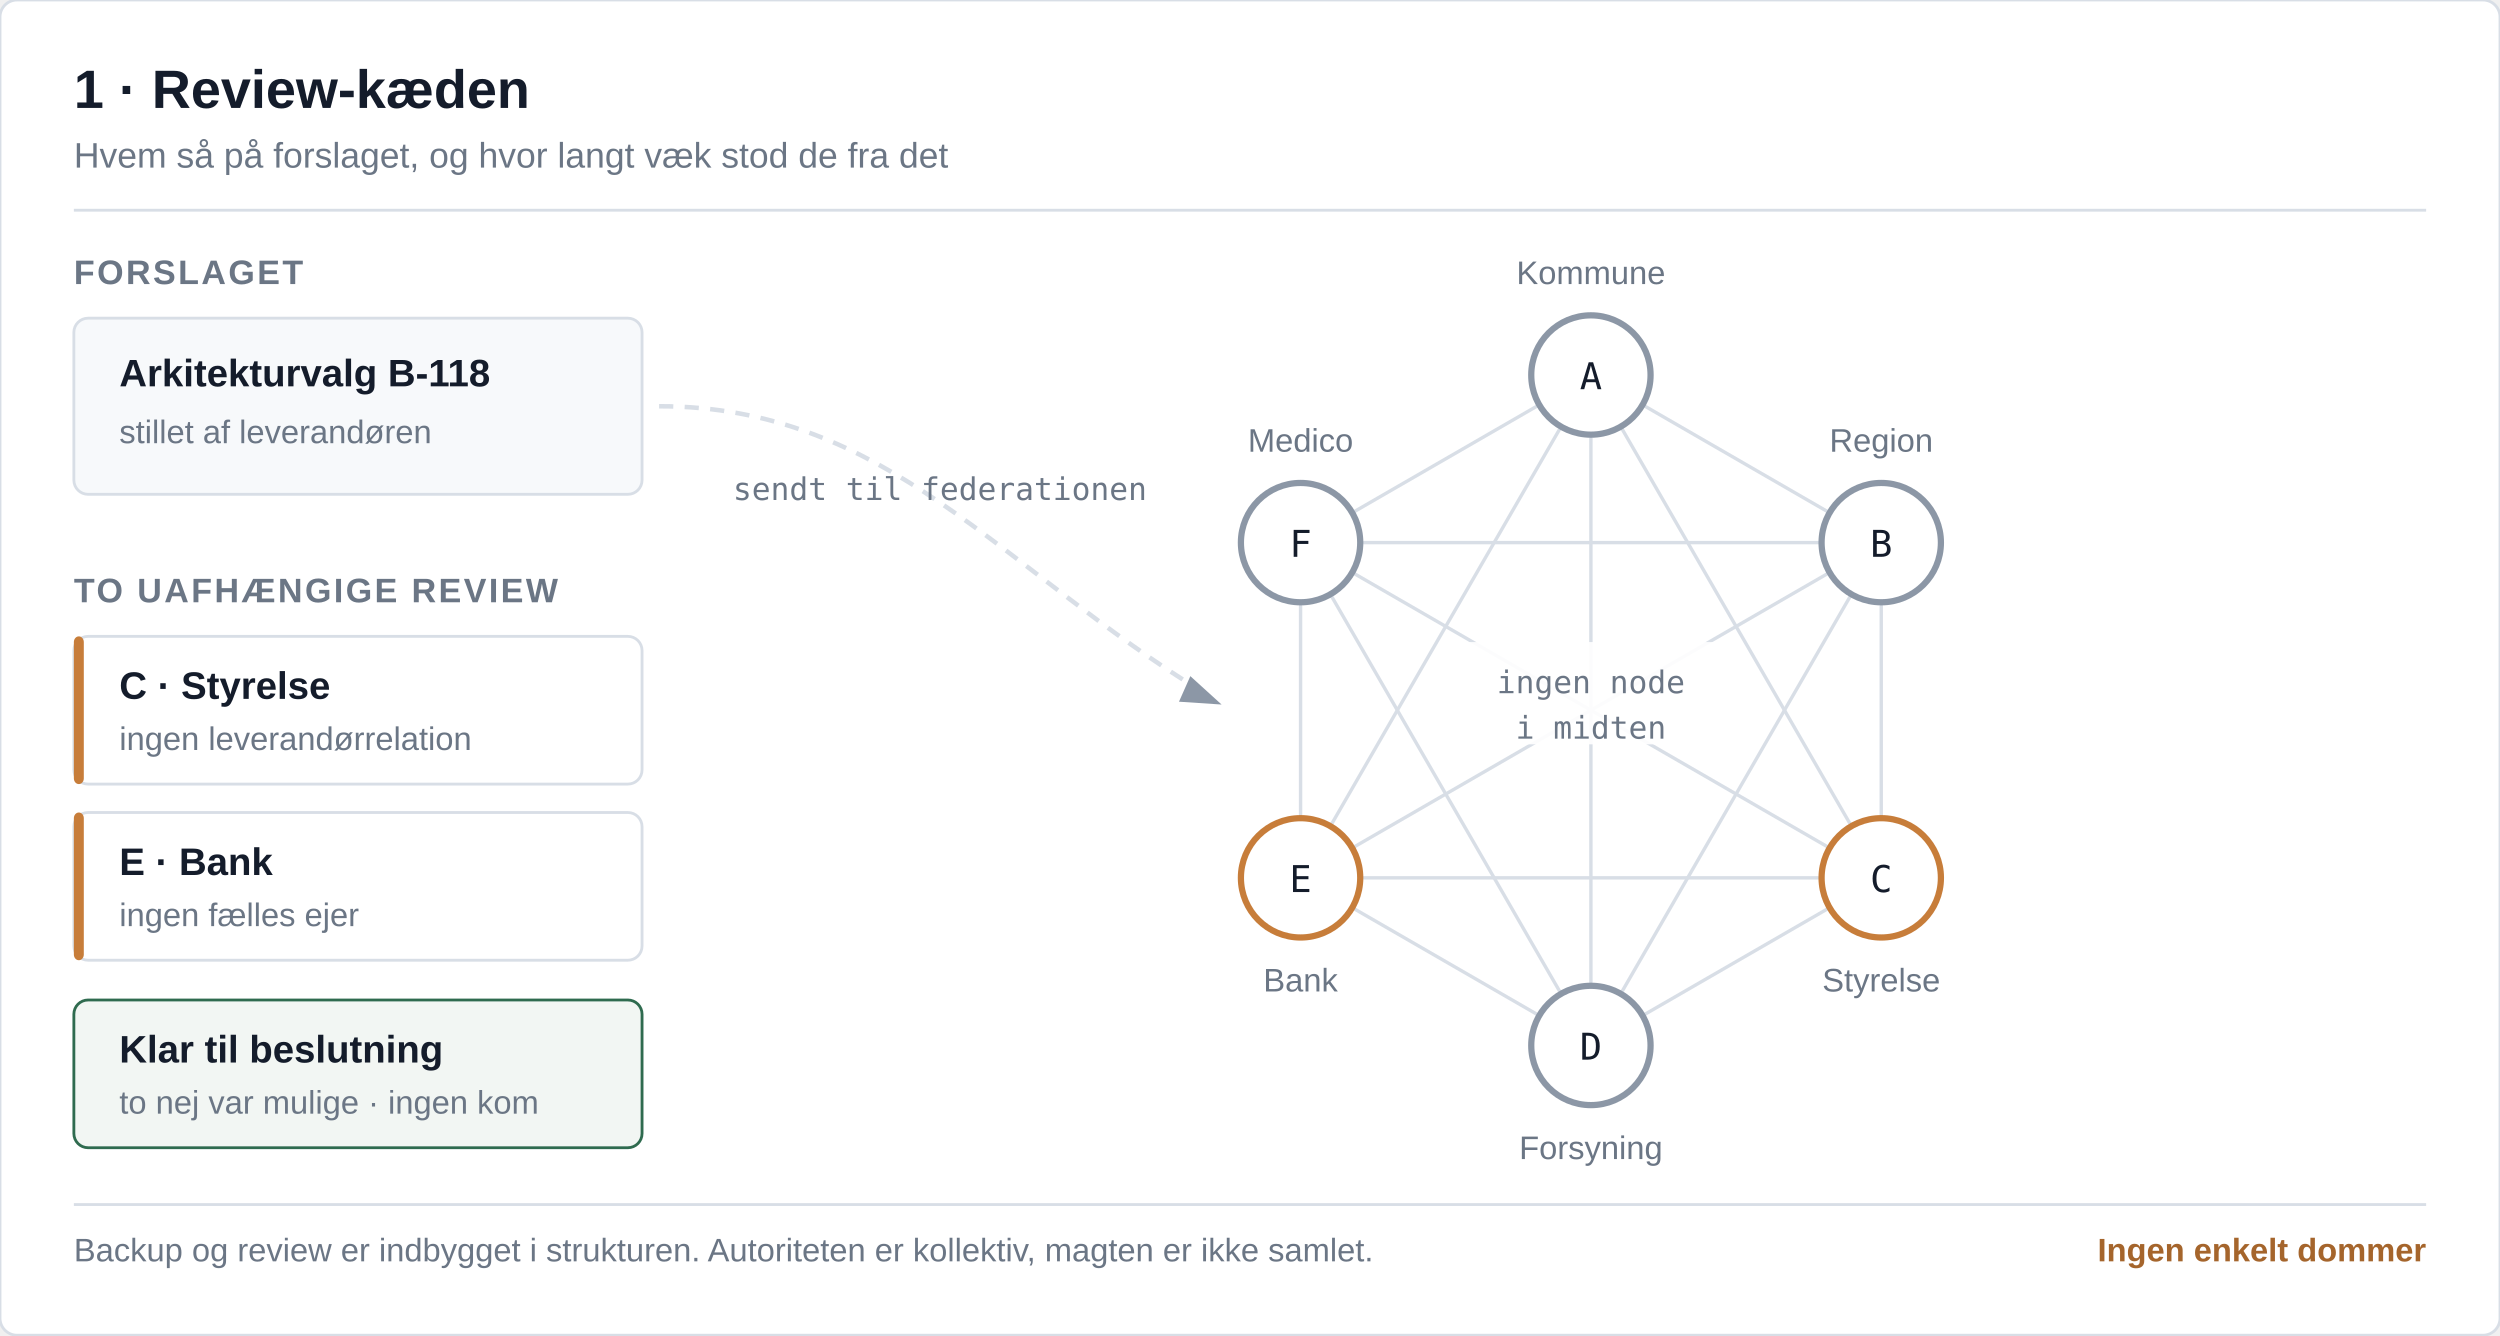
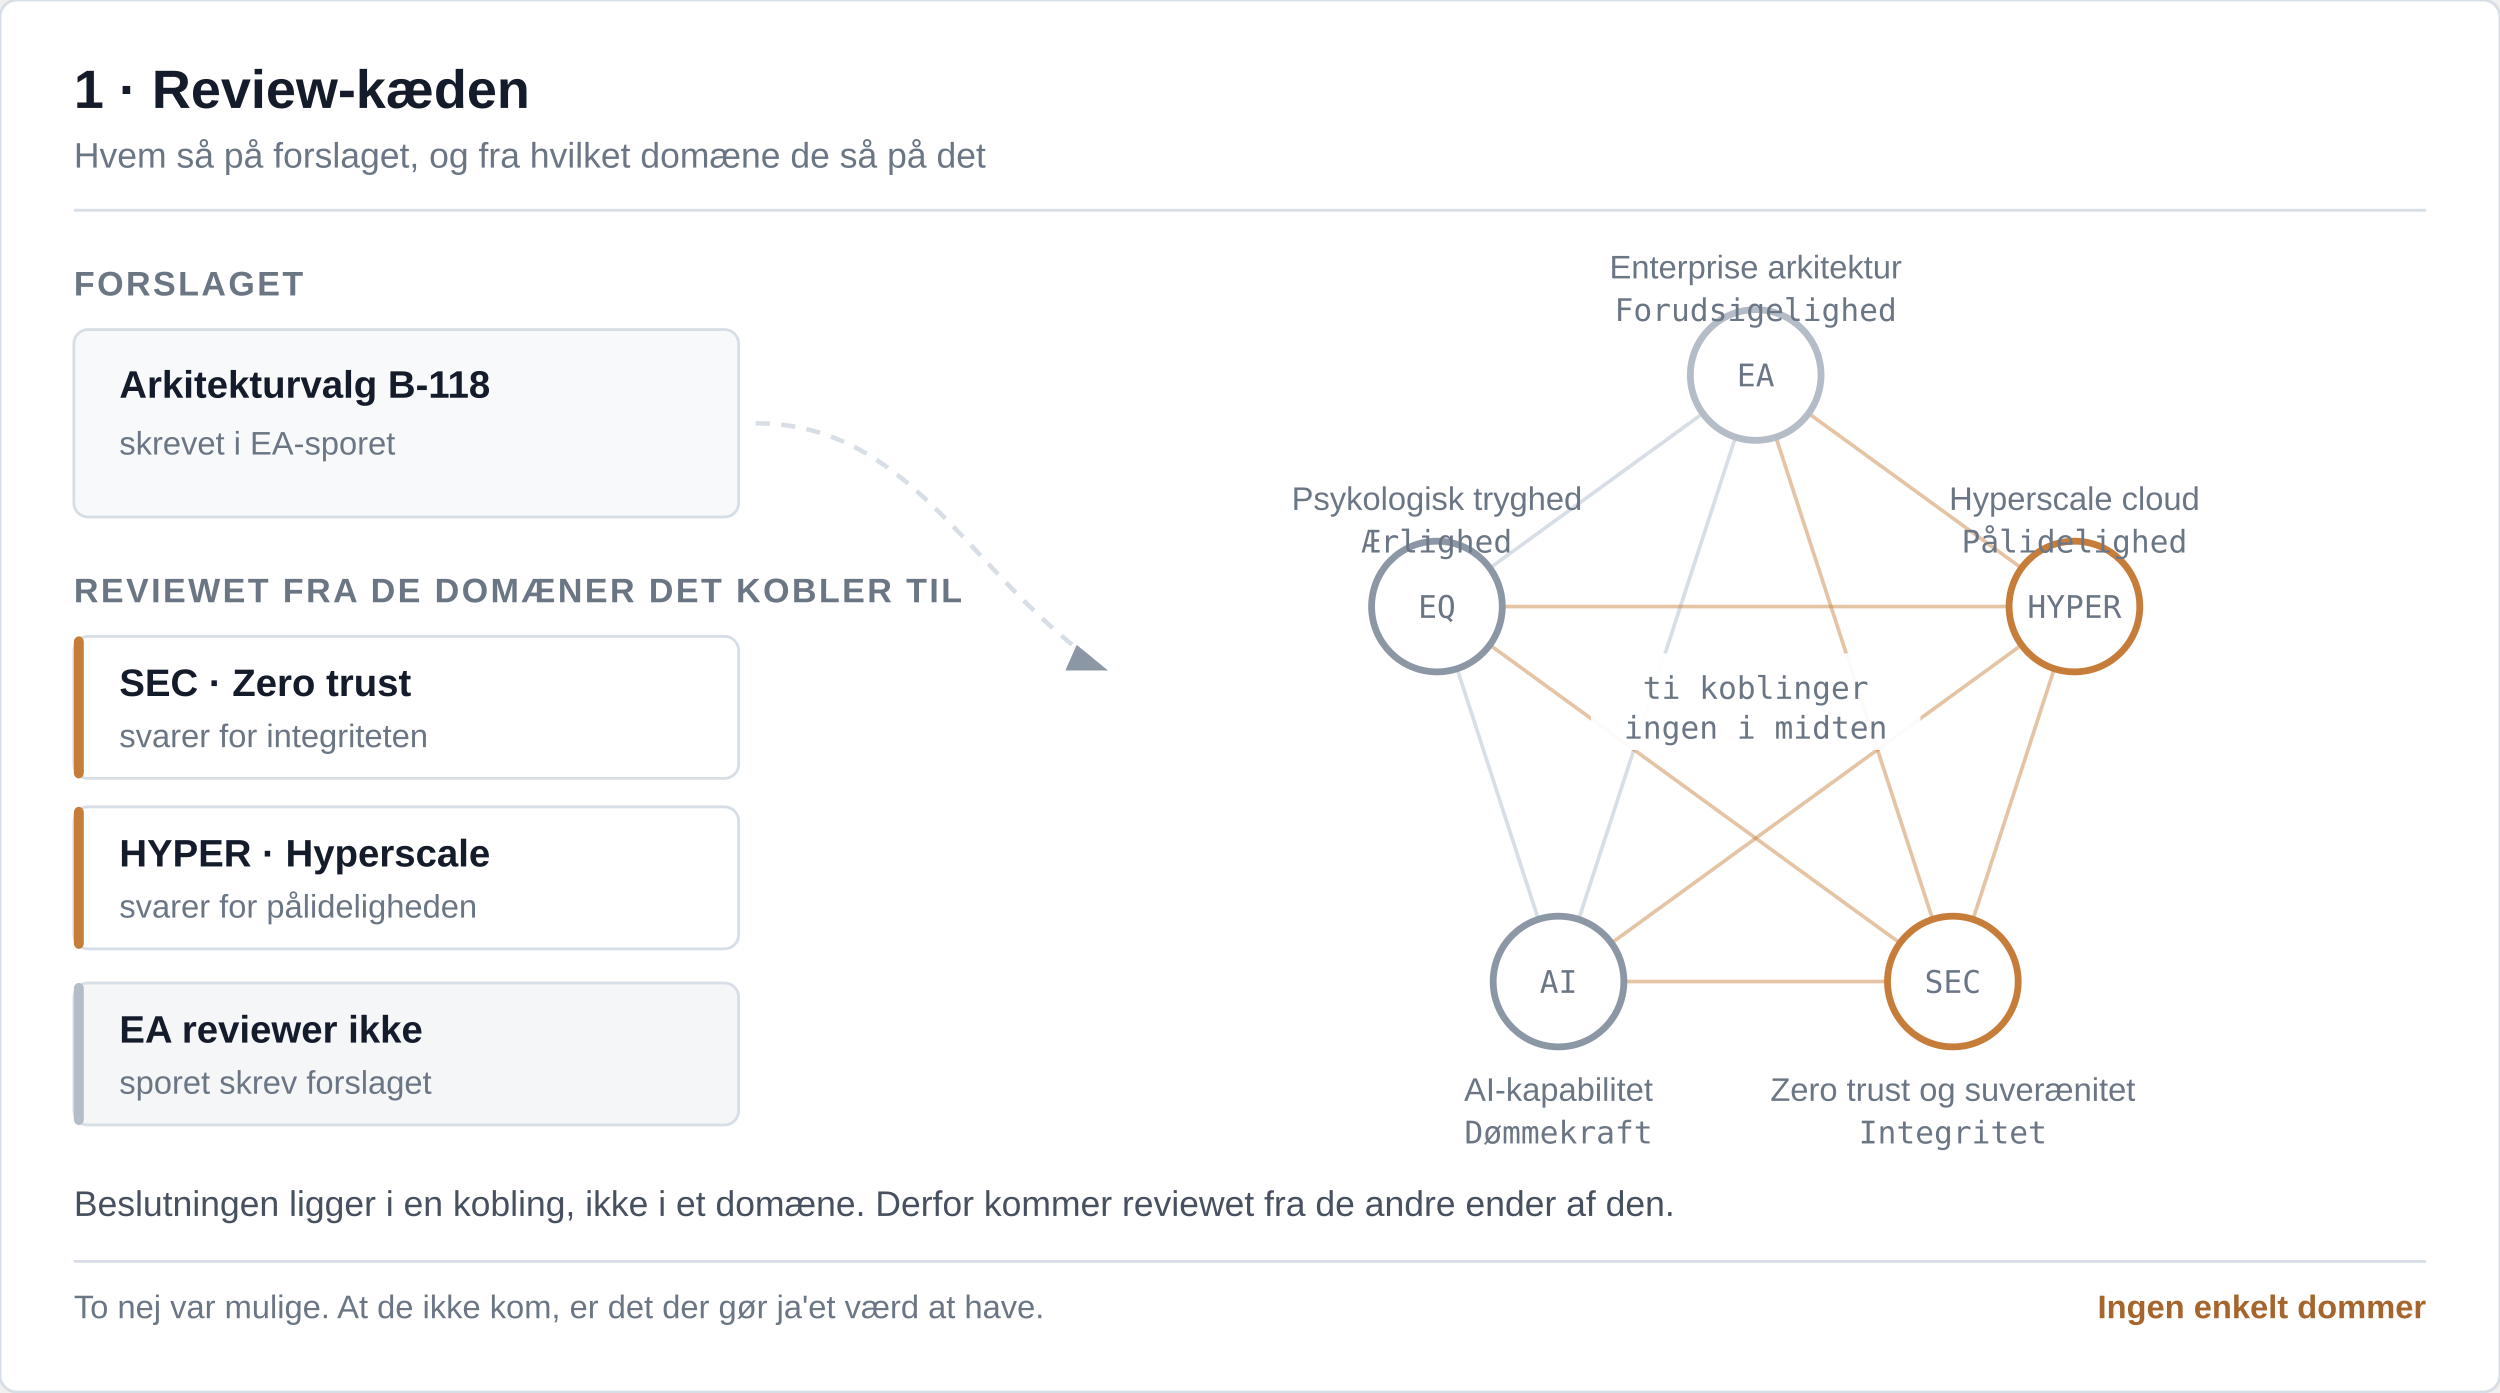
- <svg xmlns="http://www.w3.org/2000/svg" viewBox="0 0 880 470" width="100%" height="100%" preserveAspectRatio="xMidYMid meet" role="img" aria-labelledby="prkT prkD" class="prk">
+ <svg xmlns="http://www.w3.org/2000/svg" viewBox="0 0 880 490" width="100%" height="100%" preserveAspectRatio="xMidYMid meet" role="img" aria-labelledby="prkT prkD" class="prk">
  <style>
    .prk .t{font-family:Arial,sans-serif;font-size:19px;font-weight:700;fill:#141C2B}
    .prk .u{font-family:Arial,sans-serif;font-size:12.5px;fill:#6B7685}
    .prk .h{font-family:Arial,sans-serif;font-size:12px;font-weight:700;fill:#6B7685;letter-spacing:.07em}
    .prk .l{font-family:Arial,sans-serif;font-size:13.5px;font-weight:700;fill:#141C2B}
    .prk .b{font-family:Arial,sans-serif;font-size:12.5px;fill:#46505E}
    .prk .s{font-family:Arial,sans-serif;font-size:11.5px;fill:#6B7685}
    .prk .n{font-family:ui-monospace,Menlo,monospace;font-size:13px;fill:#141C2B}
    .prk .nb{font-family:ui-monospace,Menlo,monospace;font-size:16px;font-weight:700;fill:#141C2B}
    .prk .k{font-family:ui-monospace,Menlo,monospace;font-size:11px;fill:#6B7685}
    .prk .f{font-family:Arial,sans-serif;font-size:11.5px;fill:#6B7685}
    .prk .fk{font-family:Arial,sans-serif;font-size:11.5px;font-weight:700;fill:#A5652C}
  </style>
-   <rect x="0" y="0" width="880" height="470" rx="6" fill="#FFFFFF" stroke="#D8DEE6" />
+   <rect x="0" y="0" width="880" height="490" rx="6" fill="#FFFFFF" stroke="#D8DEE6" />
  <text class="t" x="26" y="38">1 · Review-kæden</text>
-   <text class="u" x="26" y="59">Hvem så på forslaget, og hvor langt væk stod de fra det</text>
+   <text class="u" x="26" y="59">Hvem så på forslaget, og fra hvilket domæne de så på det</text>
  <line x1="26" y1="74" x2="854" y2="74" stroke="#D8DEE6" />
-   <text class="h" x="26" y="100">FORSLAGET</text>
-   <rect x="26" y="112" width="200" height="62" rx="5" fill="#F7F9FB" stroke="#D8DEE6" />
-   <text class="l" x="42" y="136">Arkitekturvalg B-118</text>
-   <text class="s" x="42" y="156">stillet af leverandøren</text>
-   <path d="M232 143 C 312 143, 352 200, 424 244" fill="none" stroke="#D8DEE6" stroke-width="1.6" stroke-dasharray="5 4" />
-   <polygon points="430,248 419,238 415,247" fill="#8C97A6" />
-   <text class="k" x="258" y="176">sendt til federationen</text>
-   <line x1="560.0" y1="132.0" x2="662.2" y2="191.0" stroke="#D8DEE6" stroke-width="1.2" />
-   <line x1="560.0" y1="132.0" x2="662.2" y2="309.0" stroke="#D8DEE6" stroke-width="1.2" />
-   <line x1="560.0" y1="132.0" x2="560.0" y2="368.0" stroke="#D8DEE6" stroke-width="1.2" />
-   <line x1="560.0" y1="132.0" x2="457.8" y2="309.0" stroke="#D8DEE6" stroke-width="1.2" />
-   <line x1="560.0" y1="132.0" x2="457.8" y2="191.0" stroke="#D8DEE6" stroke-width="1.2" />
-   <line x1="662.2" y1="191.0" x2="662.2" y2="309.0" stroke="#D8DEE6" stroke-width="1.2" />
-   <line x1="662.2" y1="191.0" x2="560.0" y2="368.0" stroke="#D8DEE6" stroke-width="1.2" />
-   <line x1="662.2" y1="191.0" x2="457.8" y2="309.0" stroke="#D8DEE6" stroke-width="1.2" />
-   <line x1="662.2" y1="191.0" x2="457.8" y2="191.0" stroke="#D8DEE6" stroke-width="1.2" />
-   <line x1="662.2" y1="309.0" x2="560.0" y2="368.0" stroke="#D8DEE6" stroke-width="1.2" />
-   <line x1="662.2" y1="309.0" x2="457.8" y2="309.0" stroke="#D8DEE6" stroke-width="1.2" />
-   <line x1="662.2" y1="309.0" x2="457.8" y2="191.0" stroke="#D8DEE6" stroke-width="1.2" />
-   <line x1="560.0" y1="368.0" x2="457.8" y2="309.0" stroke="#D8DEE6" stroke-width="1.2" />
-   <line x1="560.0" y1="368.0" x2="457.8" y2="191.0" stroke="#D8DEE6" stroke-width="1.2" />
-   <line x1="457.8" y1="309.0" x2="457.8" y2="191.0" stroke="#D8DEE6" stroke-width="1.2" />
-   <circle cx="560.0" cy="132.0" r="21" fill="#FFFFFF" stroke="#8C97A6" stroke-width="2.2" />
-   <text class="n" x="560.0" y="137.0" text-anchor="middle" fill="#141C2B">A</text>
-   <text class="s" x="560.0" y="100.0" text-anchor="middle">Kommune</text>
-   <circle cx="662.2" cy="191.0" r="21" fill="#FFFFFF" stroke="#8C97A6" stroke-width="2.2" />
-   <text class="n" x="662.2" y="196.0" text-anchor="middle" fill="#141C2B">B</text>
-   <text class="s" x="662.2" y="159.0" text-anchor="middle">Region</text>
-   <circle cx="662.2" cy="309.0" r="21" fill="#FFFFFF" stroke="#C77D3A" stroke-width="2.2" />
-   <text class="n" x="662.2" y="314.0" text-anchor="middle" fill="#C77D3A">C</text>
-   <text class="s" x="662.2" y="349.0" text-anchor="middle">Styrelse</text>
-   <circle cx="560.0" cy="368.0" r="21" fill="#FFFFFF" stroke="#8C97A6" stroke-width="2.2" />
-   <text class="n" x="560.0" y="373.0" text-anchor="middle" fill="#141C2B">D</text>
-   <text class="s" x="560.0" y="408.0" text-anchor="middle">Forsyning</text>
-   <circle cx="457.8" cy="309.0" r="21" fill="#FFFFFF" stroke="#C77D3A" stroke-width="2.2" />
-   <text class="n" x="457.8" y="314.0" text-anchor="middle" fill="#C77D3A">E</text>
-   <text class="s" x="457.8" y="349.0" text-anchor="middle">Bank</text>
-   <circle cx="457.8" cy="191.0" r="21" fill="#FFFFFF" stroke="#8C97A6" stroke-width="2.2" />
-   <text class="n" x="457.8" y="196.0" text-anchor="middle" fill="#141C2B">F</text>
-   <text class="s" x="457.8" y="159.0" text-anchor="middle">Medico</text>
-   <rect x="508" y="226" width="104" height="36" rx="4" fill="#FFFFFF" fill-opacity=".92" />
-   <text class="k" x="560" y="244" text-anchor="middle">ingen node</text>
-   <text class="k" x="560" y="260" text-anchor="middle">i midten</text>
-   <text class="h" x="26" y="212">TO UAFHÆNGIGE REVIEW</text>
-   <rect x="26" y="224" width="200" height="52" rx="5" fill="#FFFFFF" stroke="#D8DEE6" />
-   <rect x="26" y="224" width="3.5" height="52" rx="2" fill="#C77D3A" />
-   <text class="l" x="42" y="246">C · Styrelse</text>
-   <text class="s" x="42" y="264">ingen leverandørrelation</text>
-   <rect x="26" y="286" width="200" height="52" rx="5" fill="#FFFFFF" stroke="#D8DEE6" />
-   <rect x="26" y="286" width="3.5" height="52" rx="2" fill="#C77D3A" />
-   <text class="l" x="42" y="308">E · Bank</text>
-   <text class="s" x="42" y="326">ingen fælles ejer</text>
-   <rect x="26" y="352" width="200" height="52" rx="5" fill="#F2F6F3" stroke="#2F6B4F" />
-   <text class="l" x="42" y="374" fill="#2F6B4F">Klar til beslutning</text>
-   <text class="s" x="42" y="392">to nej var mulige · ingen kom</text>
-   <line x1="26" y1="424" x2="854" y2="424" stroke="#D8DEE6" />
-   <text class="f" x="26" y="444">Backup og review er indbygget i strukturen. Autoriteten er kollektiv, magten er ikke samlet.</text>
-   <text class="fk" x="854" y="444" text-anchor="end">Ingen enkelt dommer</text>
+   <text class="h" x="26" y="104">FORSLAGET</text>
+   <rect x="26" y="116" width="234" height="66" rx="5" fill="#F7F9FB" stroke="#D8DEE6" />
+   <text class="l" x="42" y="140">Arkitekturvalg B-118</text>
+   <text class="s" x="42" y="160">skrevet i EA-sporet</text>
+   <path d="M266 149 C 320 149, 340 200, 384 232" fill="none" stroke="#D8DEE6" stroke-width="1.6" stroke-dasharray="5 4" />
+   <polygon points="390,236 379,227 375,236" fill="#8C97A6" />
+   <line x1="618.0" y1="132.0" x2="730.2" y2="213.5" stroke="#C77D3A" stroke-opacity=".45" stroke-width="1.3" />
+   <line x1="618.0" y1="132.0" x2="687.4" y2="345.5" stroke="#C77D3A" stroke-opacity=".45" stroke-width="1.3" />
+   <line x1="618.0" y1="132.0" x2="548.6" y2="345.5" stroke="#D8DEE6" stroke-opacity="1" stroke-width="1.3" />
+   <line x1="618.0" y1="132.0" x2="505.8" y2="213.5" stroke="#D8DEE6" stroke-opacity="1" stroke-width="1.3" />
+   <line x1="730.2" y1="213.5" x2="687.4" y2="345.5" stroke="#C77D3A" stroke-opacity=".45" stroke-width="1.3" />
+   <line x1="730.2" y1="213.5" x2="548.6" y2="345.5" stroke="#C77D3A" stroke-opacity=".45" stroke-width="1.3" />
+   <line x1="730.2" y1="213.5" x2="505.8" y2="213.5" stroke="#C77D3A" stroke-opacity=".45" stroke-width="1.3" />
+   <line x1="687.4" y1="345.5" x2="548.6" y2="345.5" stroke="#C77D3A" stroke-opacity=".45" stroke-width="1.3" />
+   <line x1="687.4" y1="345.5" x2="505.8" y2="213.5" stroke="#C77D3A" stroke-opacity=".45" stroke-width="1.3" />
+   <line x1="548.6" y1="345.5" x2="505.8" y2="213.5" stroke="#D8DEE6" stroke-opacity="1" stroke-width="1.3" />
+   <circle cx="618.0" cy="132.0" r="23" fill="#FFFFFF" stroke="#B3BCC7" stroke-width="2.4" />
+   <text class="k" x="618.0" y="136.0" text-anchor="middle" fill="#6B7685">EA</text>
+   <text class="s" x="618.0" y="98.0" text-anchor="middle">Enterprise arkitektur</text>
+   <text class="k" x="618.0" y="113.0" text-anchor="middle">Forudsigelighed</text>
+   <circle cx="730.2" cy="213.5" r="23" fill="#FFFFFF" stroke="#C77D3A" stroke-width="2.4" />
+   <text class="k" x="730.2" y="217.5" text-anchor="middle" fill="#A5652C">HYPER</text>
+   <text class="s" x="730.2" y="179.5" text-anchor="middle">Hyperscale cloud</text>
+   <text class="k" x="730.2" y="194.5" text-anchor="middle">Pålidelighed</text>
+   <circle cx="687.4" cy="345.5" r="23" fill="#FFFFFF" stroke="#C77D3A" stroke-width="2.4" />
+   <text class="k" x="687.4" y="349.5" text-anchor="middle" fill="#A5652C">SEC</text>
+   <text class="s" x="687.4" y="387.5" text-anchor="middle">Zero trust og suverænitet</text>
+   <text class="k" x="687.4" y="402.5" text-anchor="middle">Integritet</text>
+   <circle cx="548.6" cy="345.5" r="23" fill="#FFFFFF" stroke="#8C97A6" stroke-width="2.4" />
+   <text class="k" x="548.6" y="349.5" text-anchor="middle" fill="#6B7685">AI</text>
+   <text class="s" x="548.6" y="387.5" text-anchor="middle">AI-kapabilitet</text>
+   <text class="k" x="548.6" y="402.5" text-anchor="middle">Dømmekraft</text>
+   <circle cx="505.8" cy="213.5" r="23" fill="#FFFFFF" stroke="#8C97A6" stroke-width="2.4" />
+   <text class="k" x="505.8" y="217.5" text-anchor="middle" fill="#6B7685">EQ</text>
+   <text class="s" x="505.8" y="179.5" text-anchor="middle">Psykologisk tryghed</text>
+   <text class="k" x="505.8" y="194.5" text-anchor="middle">Ærlighed</text>
+   <rect x="560" y="230" width="116" height="34" rx="4" fill="#FFFFFF" fill-opacity=".93" />
+   <text class="k" x="618" y="246" text-anchor="middle">ti koblinger</text>
+   <text class="k" x="618" y="260" text-anchor="middle">ingen i midten</text>
+   <text class="h" x="26" y="212">REVIEWET FRA DE DOMÆNER DET KOBLER TIL</text>
+   <rect x="26" y="224" width="234" height="50" rx="5" fill="#FFFFFF" stroke="#D8DEE6" />
+   <rect x="26" y="224" width="3.5" height="50" rx="2" fill="#C77D3A" />
+   <text class="l" x="42" y="245">SEC · Zero trust</text>
+   <text class="s" x="42" y="263">svarer for integriteten</text>
+   <rect x="26" y="284" width="234" height="50" rx="5" fill="#FFFFFF" stroke="#D8DEE6" />
+   <rect x="26" y="284" width="3.5" height="50" rx="2" fill="#C77D3A" />
+   <text class="l" x="42" y="305">HYPER · Hyperscale</text>
+   <text class="s" x="42" y="323">svarer for pålideligheden</text>
+   <rect x="26" y="346" width="234" height="50" rx="5" fill="#F4F6F8" stroke="#D8DEE6" />
+   <rect x="26" y="346" width="3.5" height="50" rx="2" fill="#B3BCC7" />
+   <text class="l" x="42" y="367" fill="#6B7685">EA reviewer ikke</text>
+   <text class="s" x="42" y="385">sporet skrev forslaget</text>
+   <text class="b" x="26" y="428">Beslutningen ligger i en kobling, ikke i et domæne. Derfor kommer reviewet fra de andre ender af den.</text>
+   <line x1="26" y1="444" x2="854" y2="444" stroke="#D8DEE6" />
+   <text class="f" x="26" y="464">To nej var mulige. At de ikke kom, er det der gør ja'et værd at have.</text>
+   <text class="fk" x="854" y="464" text-anchor="end">Ingen enkelt dommer</text>
</svg>
